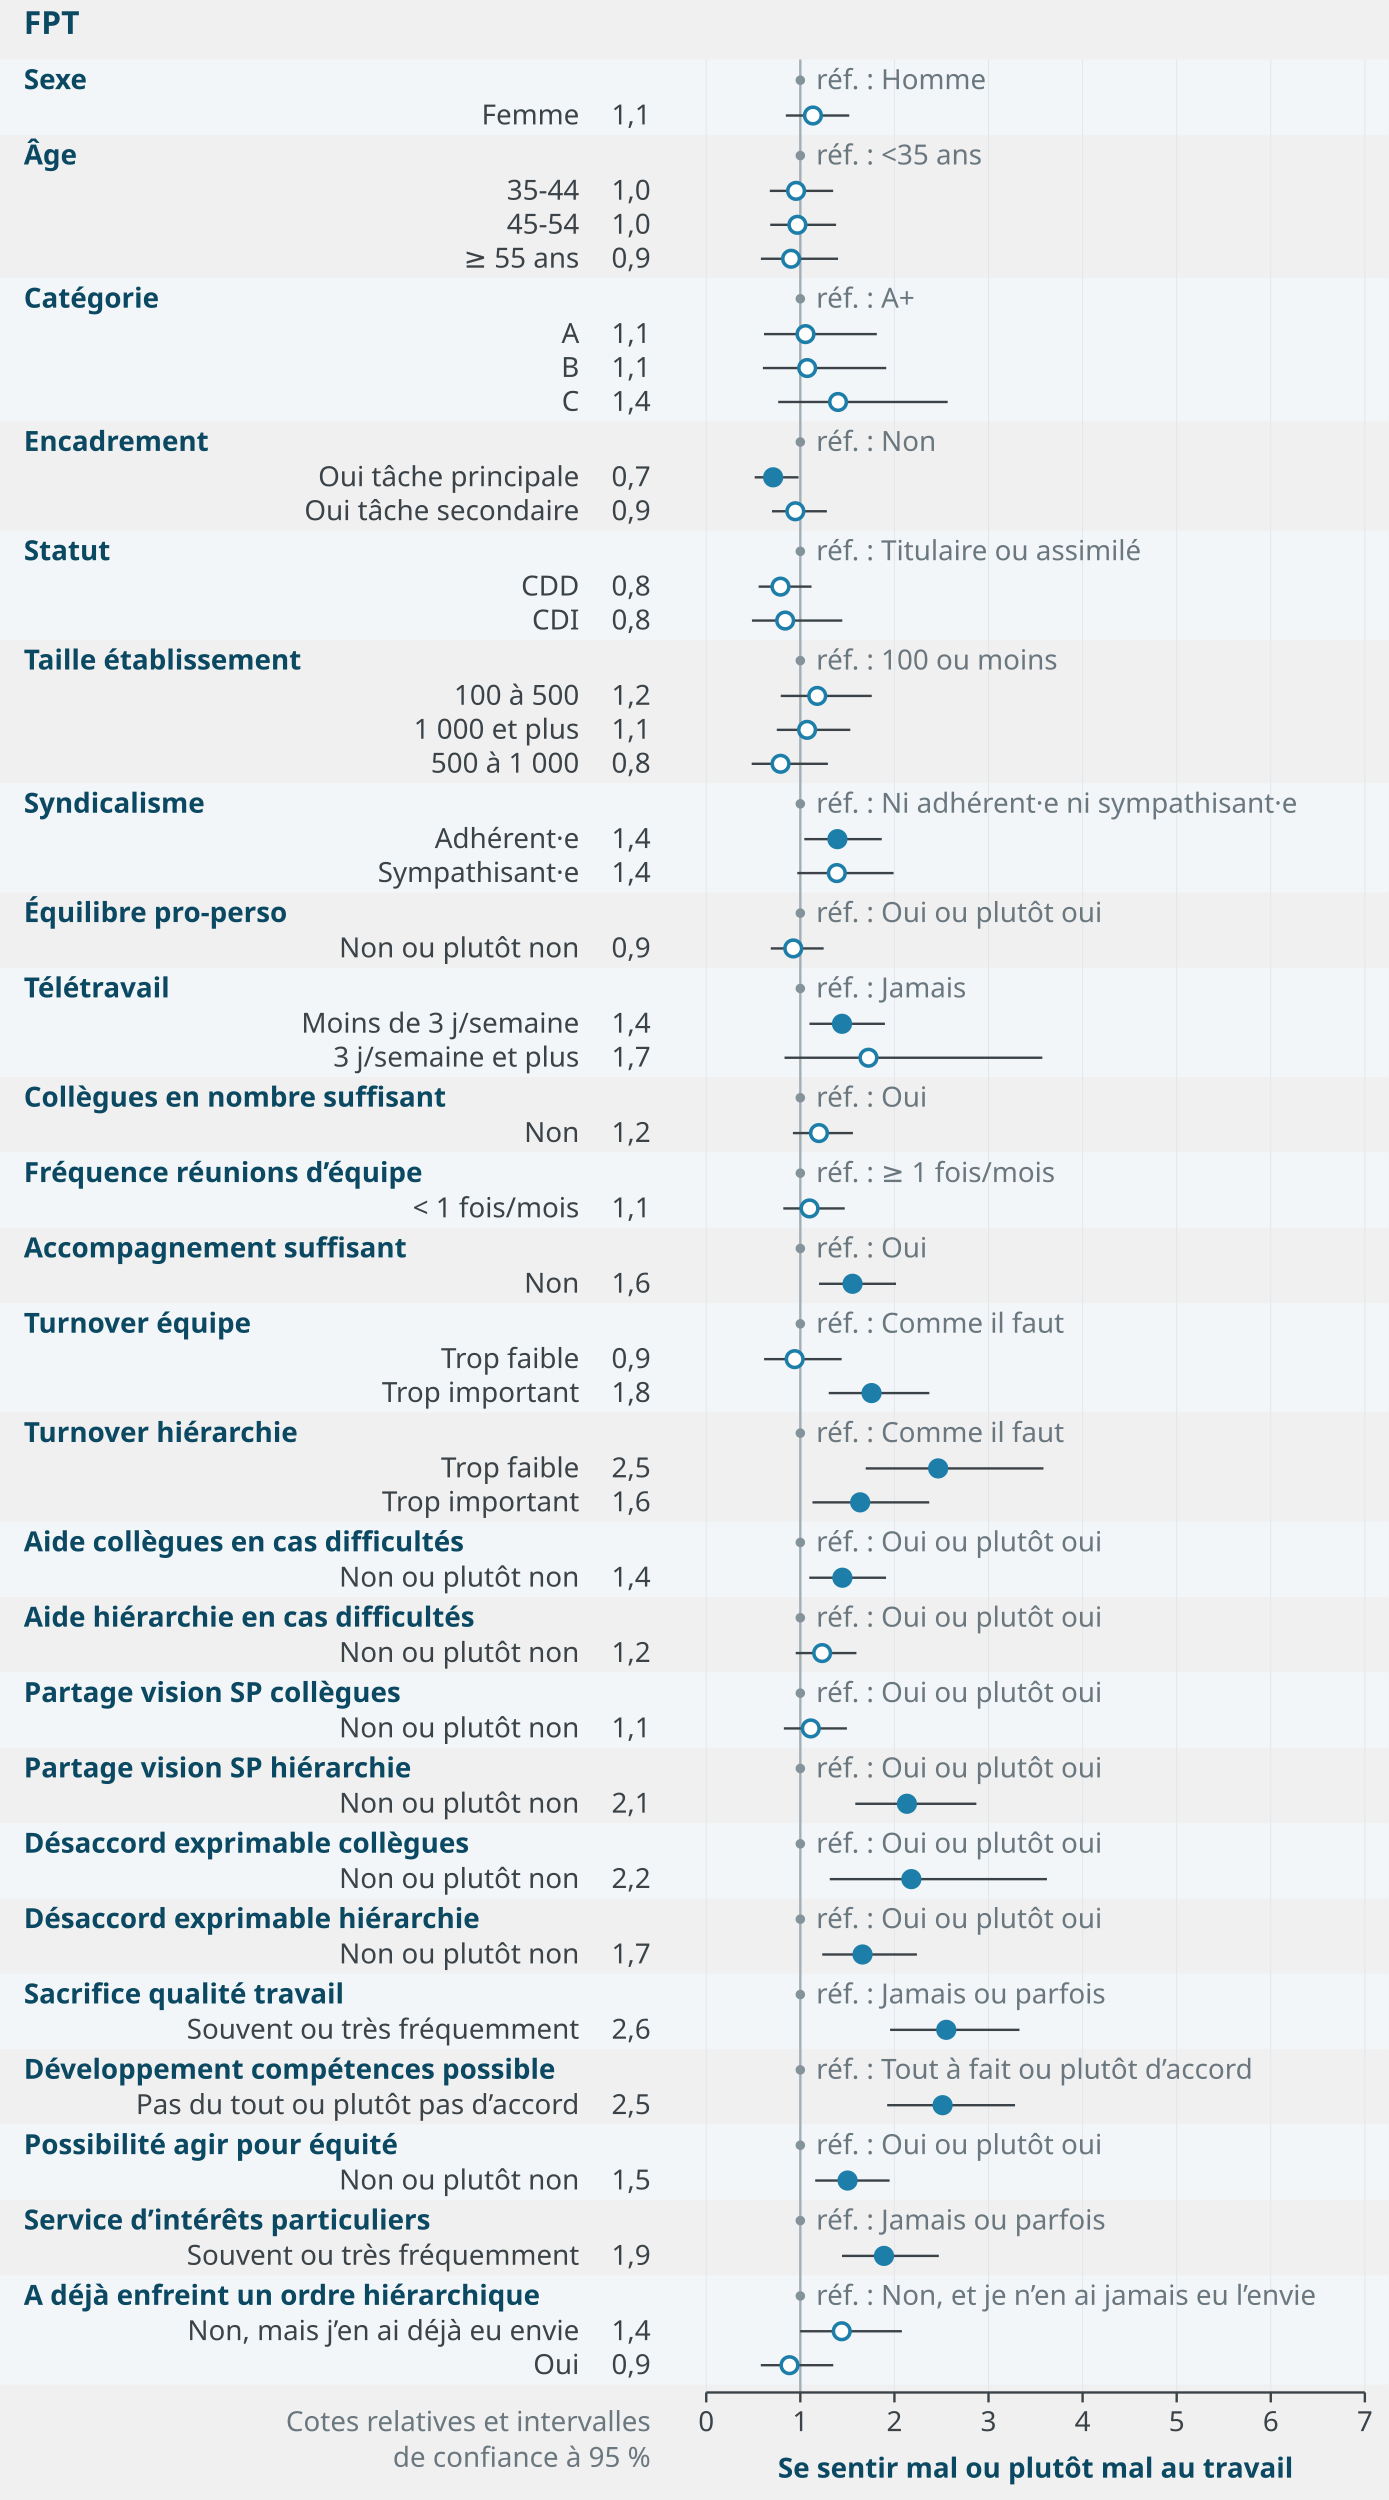
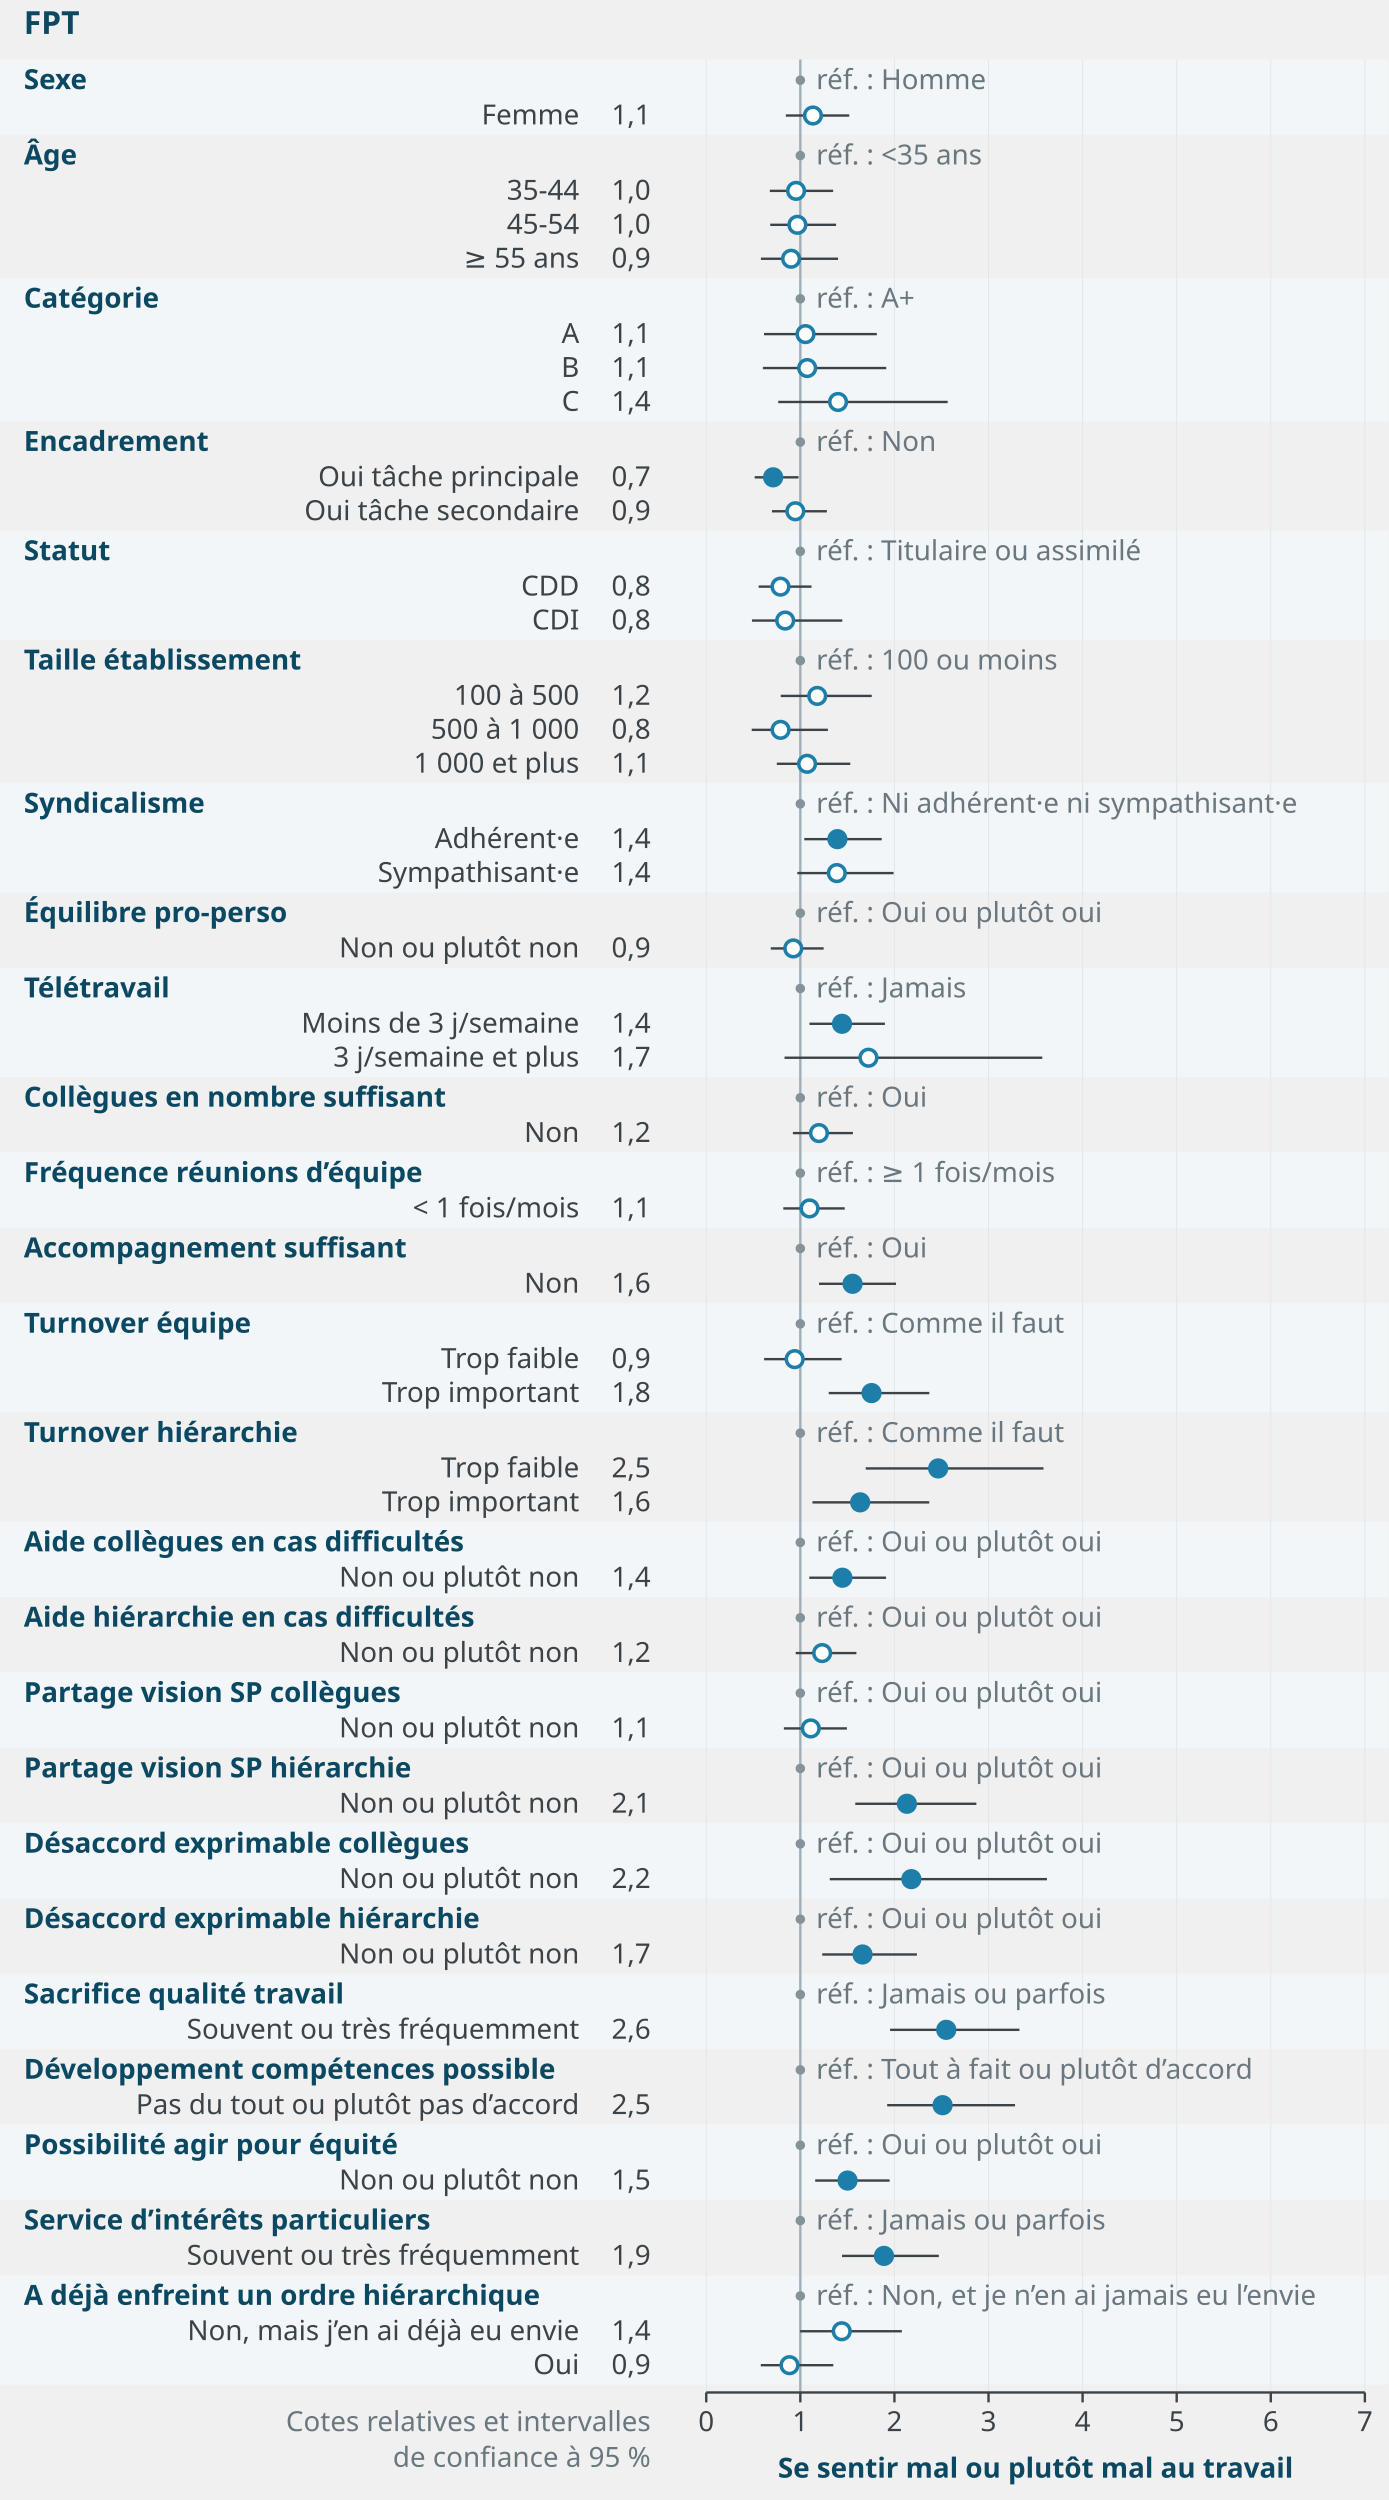
<svg xmlns="http://www.w3.org/2000/svg" fill="currentColor" font-family="system-ui, sans-serif" font-size="10" text-anchor="middle" width="350pt" height="630.1pt" viewBox="0 0 350 630.1" style="font-family: Poppins-Regular, Poppins; font-size: 7px; background: none;">
  <g aria-label="rect" fill="#F2F6F8">
    <rect x="0" y="15" width="350" height="18.992" />
    <rect x="0" y="70.092" width="350" height="36.1" />
    <rect x="0" y="133.737" width="350" height="27.546" />
    <rect x="0" y="197.383" width="350" height="27.546" />
    <rect x="0" y="243.921" width="350" height="27.546" />
    <rect x="0" y="290.458" width="350" height="18.992" />
    <rect x="0" y="328.442" width="350" height="27.546" />
    <rect x="0" y="383.534" width="350" height="18.992" />
    <rect x="0" y="421.518" width="350" height="18.992" />
    <rect x="0" y="459.502" width="350" height="18.992" />
    <rect x="0" y="497.486" width="350" height="18.992" />
    <rect x="0" y="535.47" width="350" height="18.992" />
    <rect x="0" y="573.454" width="350" height="27.546" />
  </g>
  <g aria-label="rule" stroke="#E0E7EB" stroke-width="0.25">
    <line x1="178" x2="178" y1="15" y2="603" />
    <line x1="225.429" x2="225.429" y1="15" y2="603" />
    <line x1="249.143" x2="249.143" y1="15" y2="603" />
    <line x1="272.857" x2="272.857" y1="15" y2="603" />
    <line x1="296.571" x2="296.571" y1="15" y2="603" />
    <line x1="320.286" x2="320.286" y1="15" y2="603" />
    <line x1="344" x2="344" y1="15" y2="603" />
  </g>
  <g aria-label="rule" stroke="#A1AEB6" stroke-width="0.6">
    <line x1="201.714" x2="201.714" y1="15" y2="603" />
  </g>
  <g aria-label="dot" fill="#84929A">
    <circle cx="201.714" cy="20.219" r="1.2" />
    <circle cx="201.714" cy="39.211" r="1.2" />
    <circle cx="201.714" cy="75.311" r="1.2" />
    <circle cx="201.714" cy="111.41" r="1.2" />
    <circle cx="201.714" cy="138.956" r="1.2" />
    <circle cx="201.714" cy="166.502" r="1.2" />
    <circle cx="201.714" cy="202.602" r="1.2" />
    <circle cx="201.714" cy="230.148" r="1.2" />
    <circle cx="201.714" cy="249.14" r="1.2" />
    <circle cx="201.714" cy="276.686" r="1.2" />
    <circle cx="201.714" cy="295.678" r="1.2" />
    <circle cx="201.714" cy="314.67" r="1.2" />
    <circle cx="201.714" cy="333.662" r="1.2" />
    <circle cx="201.714" cy="361.207" r="1.2" />
    <circle cx="201.714" cy="388.753" r="1.2" />
    <circle cx="201.714" cy="407.745" r="1.2" />
    <circle cx="201.714" cy="426.737" r="1.2" />
    <circle cx="201.714" cy="445.729" r="1.2" />
    <circle cx="201.714" cy="464.721" r="1.2" />
    <circle cx="201.714" cy="483.713" r="1.2" />
    <circle cx="201.714" cy="502.705" r="1.2" />
    <circle cx="201.714" cy="521.697" r="1.2" />
    <circle cx="201.714" cy="540.689" r="1.2" />
    <circle cx="201.714" cy="559.681" r="1.2" />
    <circle cx="201.714" cy="578.673" r="1.2" />
  </g>
  <g aria-label="rule" stroke="#3B4348" stroke-width="0.6">
    <line x1="198.062" x2="214.046" y1="29.115" y2="29.115" />
    <line x1="194.031" x2="209.991" y1="48.107" y2="48.107" />
    <line x1="194.126" x2="210.726" y1="56.661" y2="56.661" />
    <line x1="191.778" x2="211.224" y1="65.215" y2="65.215" />
    <line x1="192.561" x2="220.994" y1="84.207" y2="84.207" />
    <line x1="192.276" x2="223.365" y1="92.761" y2="92.761" />
    <line x1="196.141" x2="238.851" y1="101.314" y2="101.314" />
    <line x1="190.213" x2="201.264" y1="120.306" y2="120.306" />
    <line x1="194.576" x2="208.402" y1="128.86" y2="128.86" />
    <line x1="191.209" x2="204.536" y1="147.852" y2="147.852" />
    <line x1="189.525" x2="212.291" y1="156.406" y2="156.406" />
    <line x1="196.782" x2="219.713" y1="175.398" y2="175.398" />
-     <line x1="195.786" x2="214.307" y1="183.952" y2="183.952" />
-     <line x1="189.454" x2="208.663" y1="192.506" y2="192.506" />
+     <line x1="189.454" x2="208.663" y1="183.952" y2="183.952" />
+     <line x1="195.786" x2="214.307" y1="192.506" y2="192.506" />
    <line x1="202.71" x2="222.227" y1="211.498" y2="211.498" />
    <line x1="200.955" x2="225.215" y1="220.052" y2="220.052" />
    <line x1="194.268" x2="207.595" y1="239.044" y2="239.044" />
    <line x1="204.015" x2="223.033" y1="258.036" y2="258.036" />
    <line x1="197.73" x2="262.707" y1="266.59" y2="266.59" />
    <line x1="199.841" x2="214.971" y1="285.582" y2="285.582" />
    <line x1="197.422" x2="212.907" y1="304.574" y2="304.574" />
    <line x1="206.433" x2="225.832" y1="323.566" y2="323.566" />
    <line x1="192.584" x2="212.125" y1="342.558" y2="342.558" />
    <line x1="208.876" x2="234.227" y1="351.111" y2="351.111" />
    <line x1="218.196" x2="262.992" y1="370.103" y2="370.103" />
    <line x1="204.773" x2="234.203" y1="378.657" y2="378.657" />
    <line x1="203.967" x2="223.318" y1="397.649" y2="397.649" />
    <line x1="200.552" x2="215.848" y1="416.641" y2="416.641" />
    <line x1="197.564" x2="213.453" y1="435.633" y2="435.633" />
    <line x1="215.563" x2="246.084" y1="454.625" y2="454.625" />
    <line x1="209.137" x2="263.869" y1="473.617" y2="473.617" />
    <line x1="207.24" x2="231.096" y1="492.609" y2="492.609" />
    <line x1="224.338" x2="256.945" y1="511.601" y2="511.601" />
    <line x1="223.603" x2="255.83" y1="530.593" y2="530.593" />
    <line x1="205.461" x2="224.219" y1="549.585" y2="549.585" />
    <line x1="212.22" x2="236.622" y1="568.577" y2="568.577" />
    <line x1="201.667" x2="227.302" y1="587.569" y2="587.569" />
    <line x1="191.754" x2="210.014" y1="596.123" y2="596.123" />
  </g>
  <g aria-label="dot" stroke="#1C7EA9" stroke-width="0.9">
    <circle cx="204.892" cy="29.115" r="2.1" fill="#FFFFFF" />
    <circle cx="200.647" cy="48.107" r="2.1" fill="#FFFFFF" />
    <circle cx="200.979" cy="56.661" r="2.1" fill="#FFFFFF" />
    <circle cx="199.39" cy="65.215" r="2.1" fill="#FFFFFF" />
    <circle cx="203.019" cy="84.207" r="2.1" fill="#FFFFFF" />
    <circle cx="203.445" cy="92.761" r="2.1" fill="#FFFFFF" />
    <circle cx="211.224" cy="101.314" r="2.1" fill="#FFFFFF" />
    <circle cx="194.861" cy="120.306" r="2.1" fill="#1C7EA9" />
    <circle cx="200.457" cy="128.86" r="2.1" fill="#FFFFFF" />
    <circle cx="196.711" cy="147.852" r="2.1" fill="#FFFFFF" />
    <circle cx="197.896" cy="156.406" r="2.1" fill="#FFFFFF" />
    <circle cx="205.983" cy="175.398" r="2.1" fill="#FFFFFF" />
-     <circle cx="203.422" cy="183.952" r="2.1" fill="#FFFFFF" />
-     <circle cx="196.734" cy="192.506" r="2.1" fill="#FFFFFF" />
+     <circle cx="196.734" cy="183.952" r="2.1" fill="#FFFFFF" />
+     <circle cx="203.422" cy="192.506" r="2.1" fill="#FFFFFF" />
    <circle cx="211.058" cy="211.498" r="2.1" fill="#1C7EA9" />
    <circle cx="210.915" cy="220.052" r="2.1" fill="#FFFFFF" />
    <circle cx="199.936" cy="239.044" r="2.1" fill="#FFFFFF" />
    <circle cx="212.22" cy="258.036" r="2.1" fill="#1C7EA9" />
    <circle cx="218.883" cy="266.59" r="2.1" fill="#FFFFFF" />
    <circle cx="206.41" cy="285.582" r="2.1" fill="#FFFFFF" />
    <circle cx="204.038" cy="304.574" r="2.1" fill="#FFFFFF" />
    <circle cx="214.876" cy="323.566" r="2.1" fill="#1C7EA9" />
    <circle cx="200.291" cy="342.558" r="2.1" fill="#FFFFFF" />
    <circle cx="219.666" cy="351.111" r="2.1" fill="#1C7EA9" />
    <circle cx="236.456" cy="370.103" r="2.1" fill="#1C7EA9" />
    <circle cx="216.797" cy="378.657" r="2.1" fill="#1C7EA9" />
    <circle cx="212.315" cy="397.649" r="2.1" fill="#1C7EA9" />
    <circle cx="207.216" cy="416.641" r="2.1" fill="#FFFFFF" />
    <circle cx="204.347" cy="435.633" r="2.1" fill="#FFFFFF" />
    <circle cx="228.583" cy="454.625" r="2.1" fill="#1C7EA9" />
    <circle cx="229.697" cy="473.617" r="2.1" fill="#1C7EA9" />
    <circle cx="217.389" cy="492.609" r="2.1" fill="#1C7EA9" />
    <circle cx="238.495" cy="511.601" r="2.1" fill="#1C7EA9" />
    <circle cx="237.57" cy="530.593" r="2.1" fill="#1C7EA9" />
    <circle cx="213.619" cy="549.585" r="2.1" fill="#1C7EA9" />
    <circle cx="222.796" cy="568.577" r="2.1" fill="#1C7EA9" />
    <circle cx="212.149" cy="587.569" r="2.1" fill="#FFFFFF" />
    <circle cx="198.987" cy="596.123" r="2.1" fill="#FFFFFF" />
  </g>
  <g aria-label="text" fill="#0B4862" text-anchor="start" font-family="Poppins-Bold, Poppins" font-size="7" font-weight="700">
    <text y="0.32em" transform="translate(6,20.21908)">Sexe</text>
    <text y="0.32em" transform="translate(6,39.21108)">Âge</text>
    <text y="0.32em" transform="translate(6,75.31077)">Catégorie</text>
    <text y="0.32em" transform="translate(6,111.4105)">Encadrement</text>
    <text y="0.32em" transform="translate(6,138.9563)">Statut</text>
    <text y="0.32em" transform="translate(6,166.5022)">Taille établissement</text>
    <text y="0.32em" transform="translate(6,202.6018)">Syndicalisme</text>
    <text y="0.32em" transform="translate(6,230.1477)">Équilibre pro-perso</text>
    <text y="0.32em" transform="translate(6,249.1397)">Télétravail</text>
    <text y="0.32em" transform="translate(6,276.6855)">Collègues en nombre suffisant</text>
    <text y="0.32em" transform="translate(6,295.6775)">Fréquence réunions d’équipe</text>
    <text y="0.32em" transform="translate(6,314.6695)">Accompagnement suffisant</text>
    <text y="0.32em" transform="translate(6,333.6615)">Turnover équipe</text>
    <text y="0.32em" transform="translate(6,361.2074)">Turnover hiérarchie</text>
    <text y="0.32em" transform="translate(6,388.7532)">Aide collègues en cas difficultés</text>
    <text y="0.32em" transform="translate(6,407.7452)">Aide hiérarchie en cas difficultés</text>
    <text y="0.32em" transform="translate(6,426.7372)">Partage vision SP collègues</text>
    <text y="0.32em" transform="translate(6,445.7292)">Partage vision SP hiérarchie</text>
    <text y="0.32em" transform="translate(6,464.7212)">Désaccord exprimable collègues</text>
    <text y="0.32em" transform="translate(6,483.7132)">Désaccord exprimable hiérarchie</text>
    <text y="0.32em" transform="translate(6,502.7052)">Sacrifice qualité travail</text>
    <text y="0.32em" transform="translate(6,521.6972)">Développement compétences possible</text>
    <text y="0.32em" transform="translate(6,540.6892)">Possibilité agir pour équité</text>
    <text y="0.32em" transform="translate(6,559.6812)">Service d’intérêts particuliers</text>
    <text y="0.32em" transform="translate(6,578.6732)">A déjà enfreint un ordre hiérarchique</text>
  </g>
  <g aria-label="text" fill="#6A777F" text-anchor="start" font-size="7">
    <text y="0.32em" transform="translate(205.7143,20.21908)">réf. : Homme</text>
    <text y="0.32em" transform="translate(205.7143,39.21108)">réf. : &lt;35 ans</text>
    <text y="0.32em" transform="translate(205.7143,75.31077)">réf. : A+</text>
    <text y="0.32em" transform="translate(205.7143,111.4105)">réf. : Non</text>
    <text y="0.32em" transform="translate(205.7143,138.9563)">réf. : Titulaire ou assimilé</text>
    <text y="0.32em" transform="translate(205.7143,166.5022)">réf. : 100 ou moins</text>
    <text y="0.32em" transform="translate(205.7143,202.6018)">réf. : Ni adhérent·e ni sympathisant·e</text>
    <text y="0.32em" transform="translate(205.7143,230.1477)">réf. : Oui ou plutôt oui</text>
    <text y="0.32em" transform="translate(205.7143,249.1397)">réf. : Jamais</text>
    <text y="0.32em" transform="translate(205.7143,276.6855)">réf. : Oui</text>
    <text y="0.32em" transform="translate(205.7143,295.6775)">réf. : ≥ 1 fois/mois</text>
    <text y="0.32em" transform="translate(205.7143,314.6695)">réf. : Oui</text>
    <text y="0.32em" transform="translate(205.7143,333.6615)">réf. : Comme il faut</text>
    <text y="0.32em" transform="translate(205.7143,361.2074)">réf. : Comme il faut</text>
    <text y="0.32em" transform="translate(205.7143,388.7532)">réf. : Oui ou plutôt oui</text>
    <text y="0.32em" transform="translate(205.7143,407.7452)">réf. : Oui ou plutôt oui</text>
    <text y="0.32em" transform="translate(205.7143,426.7372)">réf. : Oui ou plutôt oui</text>
    <text y="0.32em" transform="translate(205.7143,445.7292)">réf. : Oui ou plutôt oui</text>
    <text y="0.32em" transform="translate(205.7143,464.7212)">réf. : Oui ou plutôt oui</text>
    <text y="0.32em" transform="translate(205.7143,483.7132)">réf. : Oui ou plutôt oui</text>
    <text y="0.32em" transform="translate(205.7143,502.7052)">réf. : Jamais ou parfois</text>
    <text y="0.32em" transform="translate(205.7143,521.6972)">réf. : Tout à fait ou plutôt d’accord</text>
    <text y="0.32em" transform="translate(205.7143,540.6892)">réf. : Oui ou plutôt oui</text>
    <text y="0.32em" transform="translate(205.7143,559.6812)">réf. : Jamais ou parfois</text>
    <text y="0.32em" transform="translate(205.7143,578.6732)">réf. : Non, et je n’en ai jamais eu l’envie</text>
  </g>
  <g aria-label="text" fill="#3B4348" text-anchor="end" font-size="7">
    <text y="0.32em" transform="translate(146,29.11508)">Femme</text>
    <text y="0.32em" transform="translate(146,48.10708)">35-44</text>
    <text y="0.32em" transform="translate(146,56.66092)">45-54</text>
    <text y="0.32em" transform="translate(146,65.21477)">≥ 55 ans</text>
    <text y="0.32em" transform="translate(146,84.20677)">A</text>
    <text y="0.32em" transform="translate(146,92.76062)">B</text>
    <text y="0.32em" transform="translate(146,101.3145)">C</text>
    <text y="0.32em" transform="translate(146,120.3065)">Oui tâche principale</text>
    <text y="0.32em" transform="translate(146,128.8603)">Oui tâche secondaire</text>
    <text y="0.32em" transform="translate(146,147.8523)">CDD</text>
    <text y="0.32em" transform="translate(146,156.4062)">CDI</text>
    <text y="0.32em" transform="translate(146,175.3982)">100 à 500</text>
-     <text y="0.32em" transform="translate(146,183.952)">1 000 et plus</text>
-     <text y="0.32em" transform="translate(146,192.5058)">500 à 1 000</text>
+     <text y="0.32em" transform="translate(146,183.952)">500 à 1 000</text>
+     <text y="0.32em" transform="translate(146,192.5058)">1 000 et plus</text>
    <text y="0.32em" transform="translate(146,211.4978)">Adhérent·e</text>
    <text y="0.32em" transform="translate(146,220.0517)">Sympathisant·e</text>
    <text y="0.32em" transform="translate(146,239.0437)">Non ou plutôt non</text>
    <text y="0.32em" transform="translate(146,258.0357)">Moins de 3 j/semaine</text>
    <text y="0.32em" transform="translate(146,266.5895)">3 j/semaine et plus</text>
    <text y="0.32em" transform="translate(146,285.5815)">Non</text>
    <text y="0.32em" transform="translate(146,304.5735)">&lt; 1 fois/mois</text>
    <text y="0.32em" transform="translate(146,323.5655)">Non</text>
    <text y="0.32em" transform="translate(146,342.5575)">Trop faible</text>
    <text y="0.32em" transform="translate(146,351.1114)">Trop important</text>
    <text y="0.32em" transform="translate(146,370.1034)">Trop faible</text>
    <text y="0.32em" transform="translate(146,378.6572)">Trop important</text>
    <text y="0.32em" transform="translate(146,397.6492)">Non ou plutôt non</text>
    <text y="0.32em" transform="translate(146,416.6412)">Non ou plutôt non</text>
    <text y="0.32em" transform="translate(146,435.6332)">Non ou plutôt non</text>
    <text y="0.32em" transform="translate(146,454.6252)">Non ou plutôt non</text>
    <text y="0.32em" transform="translate(146,473.6172)">Non ou plutôt non</text>
    <text y="0.32em" transform="translate(146,492.6092)">Non ou plutôt non</text>
    <text y="0.32em" transform="translate(146,511.6012)">Souvent ou très fréquemment</text>
    <text y="0.32em" transform="translate(146,530.5932)">Pas du tout ou plutôt pas d’accord</text>
    <text y="0.32em" transform="translate(146,549.5852)">Non ou plutôt non</text>
    <text y="0.32em" transform="translate(146,568.5772)">Souvent ou très fréquemment</text>
    <text y="0.32em" transform="translate(146,587.5692)">Non, mais j’en ai déjà eu envie</text>
    <text y="0.32em" transform="translate(146,596.1231)">Oui</text>
  </g>
  <g aria-label="text" fill="#3B4348" text-anchor="end" font-size="7">
    <text y="0.32em" transform="translate(164,29.11508)">1,1</text>
    <text y="0.32em" transform="translate(164,48.10708)">1,0</text>
    <text y="0.32em" transform="translate(164,56.66092)">1,0</text>
    <text y="0.32em" transform="translate(164,65.21477)">0,9</text>
    <text y="0.32em" transform="translate(164,84.20677)">1,1</text>
    <text y="0.32em" transform="translate(164,92.76062)">1,1</text>
    <text y="0.32em" transform="translate(164,101.3145)">1,4</text>
    <text y="0.32em" transform="translate(164,120.3065)">0,7</text>
    <text y="0.32em" transform="translate(164,128.8603)">0,9</text>
    <text y="0.32em" transform="translate(164,147.8523)">0,8</text>
    <text y="0.32em" transform="translate(164,156.4062)">0,8</text>
    <text y="0.32em" transform="translate(164,175.3982)">1,2</text>
-     <text y="0.32em" transform="translate(164,183.952)">1,1</text>
-     <text y="0.32em" transform="translate(164,192.5058)">0,8</text>
+     <text y="0.32em" transform="translate(164,183.952)">0,8</text>
+     <text y="0.32em" transform="translate(164,192.5058)">1,1</text>
    <text y="0.32em" transform="translate(164,211.4978)">1,4</text>
    <text y="0.32em" transform="translate(164,220.0517)">1,4</text>
    <text y="0.32em" transform="translate(164,239.0437)">0,9</text>
    <text y="0.32em" transform="translate(164,258.0357)">1,4</text>
    <text y="0.32em" transform="translate(164,266.5895)">1,7</text>
    <text y="0.32em" transform="translate(164,285.5815)">1,2</text>
    <text y="0.32em" transform="translate(164,304.5735)">1,1</text>
    <text y="0.32em" transform="translate(164,323.5655)">1,6</text>
    <text y="0.32em" transform="translate(164,342.5575)">0,9</text>
    <text y="0.32em" transform="translate(164,351.1114)">1,8</text>
    <text y="0.32em" transform="translate(164,370.1034)">2,5</text>
    <text y="0.32em" transform="translate(164,378.6572)">1,6</text>
    <text y="0.32em" transform="translate(164,397.6492)">1,4</text>
    <text y="0.32em" transform="translate(164,416.6412)">1,2</text>
    <text y="0.32em" transform="translate(164,435.6332)">1,1</text>
    <text y="0.32em" transform="translate(164,454.6252)">2,1</text>
    <text y="0.32em" transform="translate(164,473.6172)">2,2</text>
    <text y="0.32em" transform="translate(164,492.6092)">1,7</text>
    <text y="0.32em" transform="translate(164,511.6012)">2,6</text>
    <text y="0.32em" transform="translate(164,530.5932)">2,5</text>
    <text y="0.32em" transform="translate(164,549.5852)">1,5</text>
    <text y="0.32em" transform="translate(164,568.5772)">1,9</text>
    <text y="0.32em" transform="translate(164,587.5692)">1,4</text>
    <text y="0.32em" transform="translate(164,596.1231)">0,9</text>
  </g>
  <g aria-label="text" fill="#0B4862" text-anchor="start" font-family="Poppins-Bold, Poppins" font-size="8" font-weight="700">
    <text y="0.32em" transform="translate(6,6)">FPT</text>
  </g>
  <g aria-label="rule" stroke="#3B4348" stroke-width="0.6">
    <line x1="178" x2="344" y1="603" y2="603" />
  </g>
  <g aria-label="rule" stroke="#3B4348" stroke-width="0.6">
    <line x1="178" x2="178" y1="603" y2="605.5" />
    <line x1="201.714" x2="201.714" y1="603" y2="605.5" />
    <line x1="225.429" x2="225.429" y1="603" y2="605.5" />
    <line x1="249.143" x2="249.143" y1="603" y2="605.5" />
    <line x1="272.857" x2="272.857" y1="603" y2="605.5" />
    <line x1="296.571" x2="296.571" y1="603" y2="605.5" />
    <line x1="320.286" x2="320.286" y1="603" y2="605.5" />
    <line x1="344" x2="344" y1="603" y2="605.5" />
  </g>
  <g aria-label="text" fill="#3B4348" font-size="7">
    <text y="0.32em" transform="translate(178,610.5)">0</text>
    <text y="0.32em" transform="translate(201.7143,610.5)">1</text>
    <text y="0.32em" transform="translate(225.4286,610.5)">2</text>
    <text y="0.32em" transform="translate(249.1429,610.5)">3</text>
    <text y="0.32em" transform="translate(272.8571,610.5)">4</text>
    <text y="0.32em" transform="translate(296.5714,610.5)">5</text>
    <text y="0.32em" transform="translate(320.2857,610.5)">6</text>
    <text y="0.32em" transform="translate(344,610.5)">7</text>
  </g>
  <g aria-label="text" fill="#6A777F" text-anchor="end" font-size="7">
    <text y="0.32em" transform="translate(164,610.5)">Cotes relatives et intervalles</text>
  </g>
  <g aria-label="text" fill="#6A777F" text-anchor="end" font-size="7">
    <text y="0.32em" transform="translate(164,619.5)">de confiance à 95 %</text>
  </g>
  <g aria-label="text" fill="#0B4862" font-family="Poppins-Bold, Poppins" font-size="7" font-weight="700" transform="translate(0,-3.5)">
    <text y="0.71em" transform="translate(261,623)">Se sentir mal ou plutôt mal au travail</text>
  </g>
</svg>
